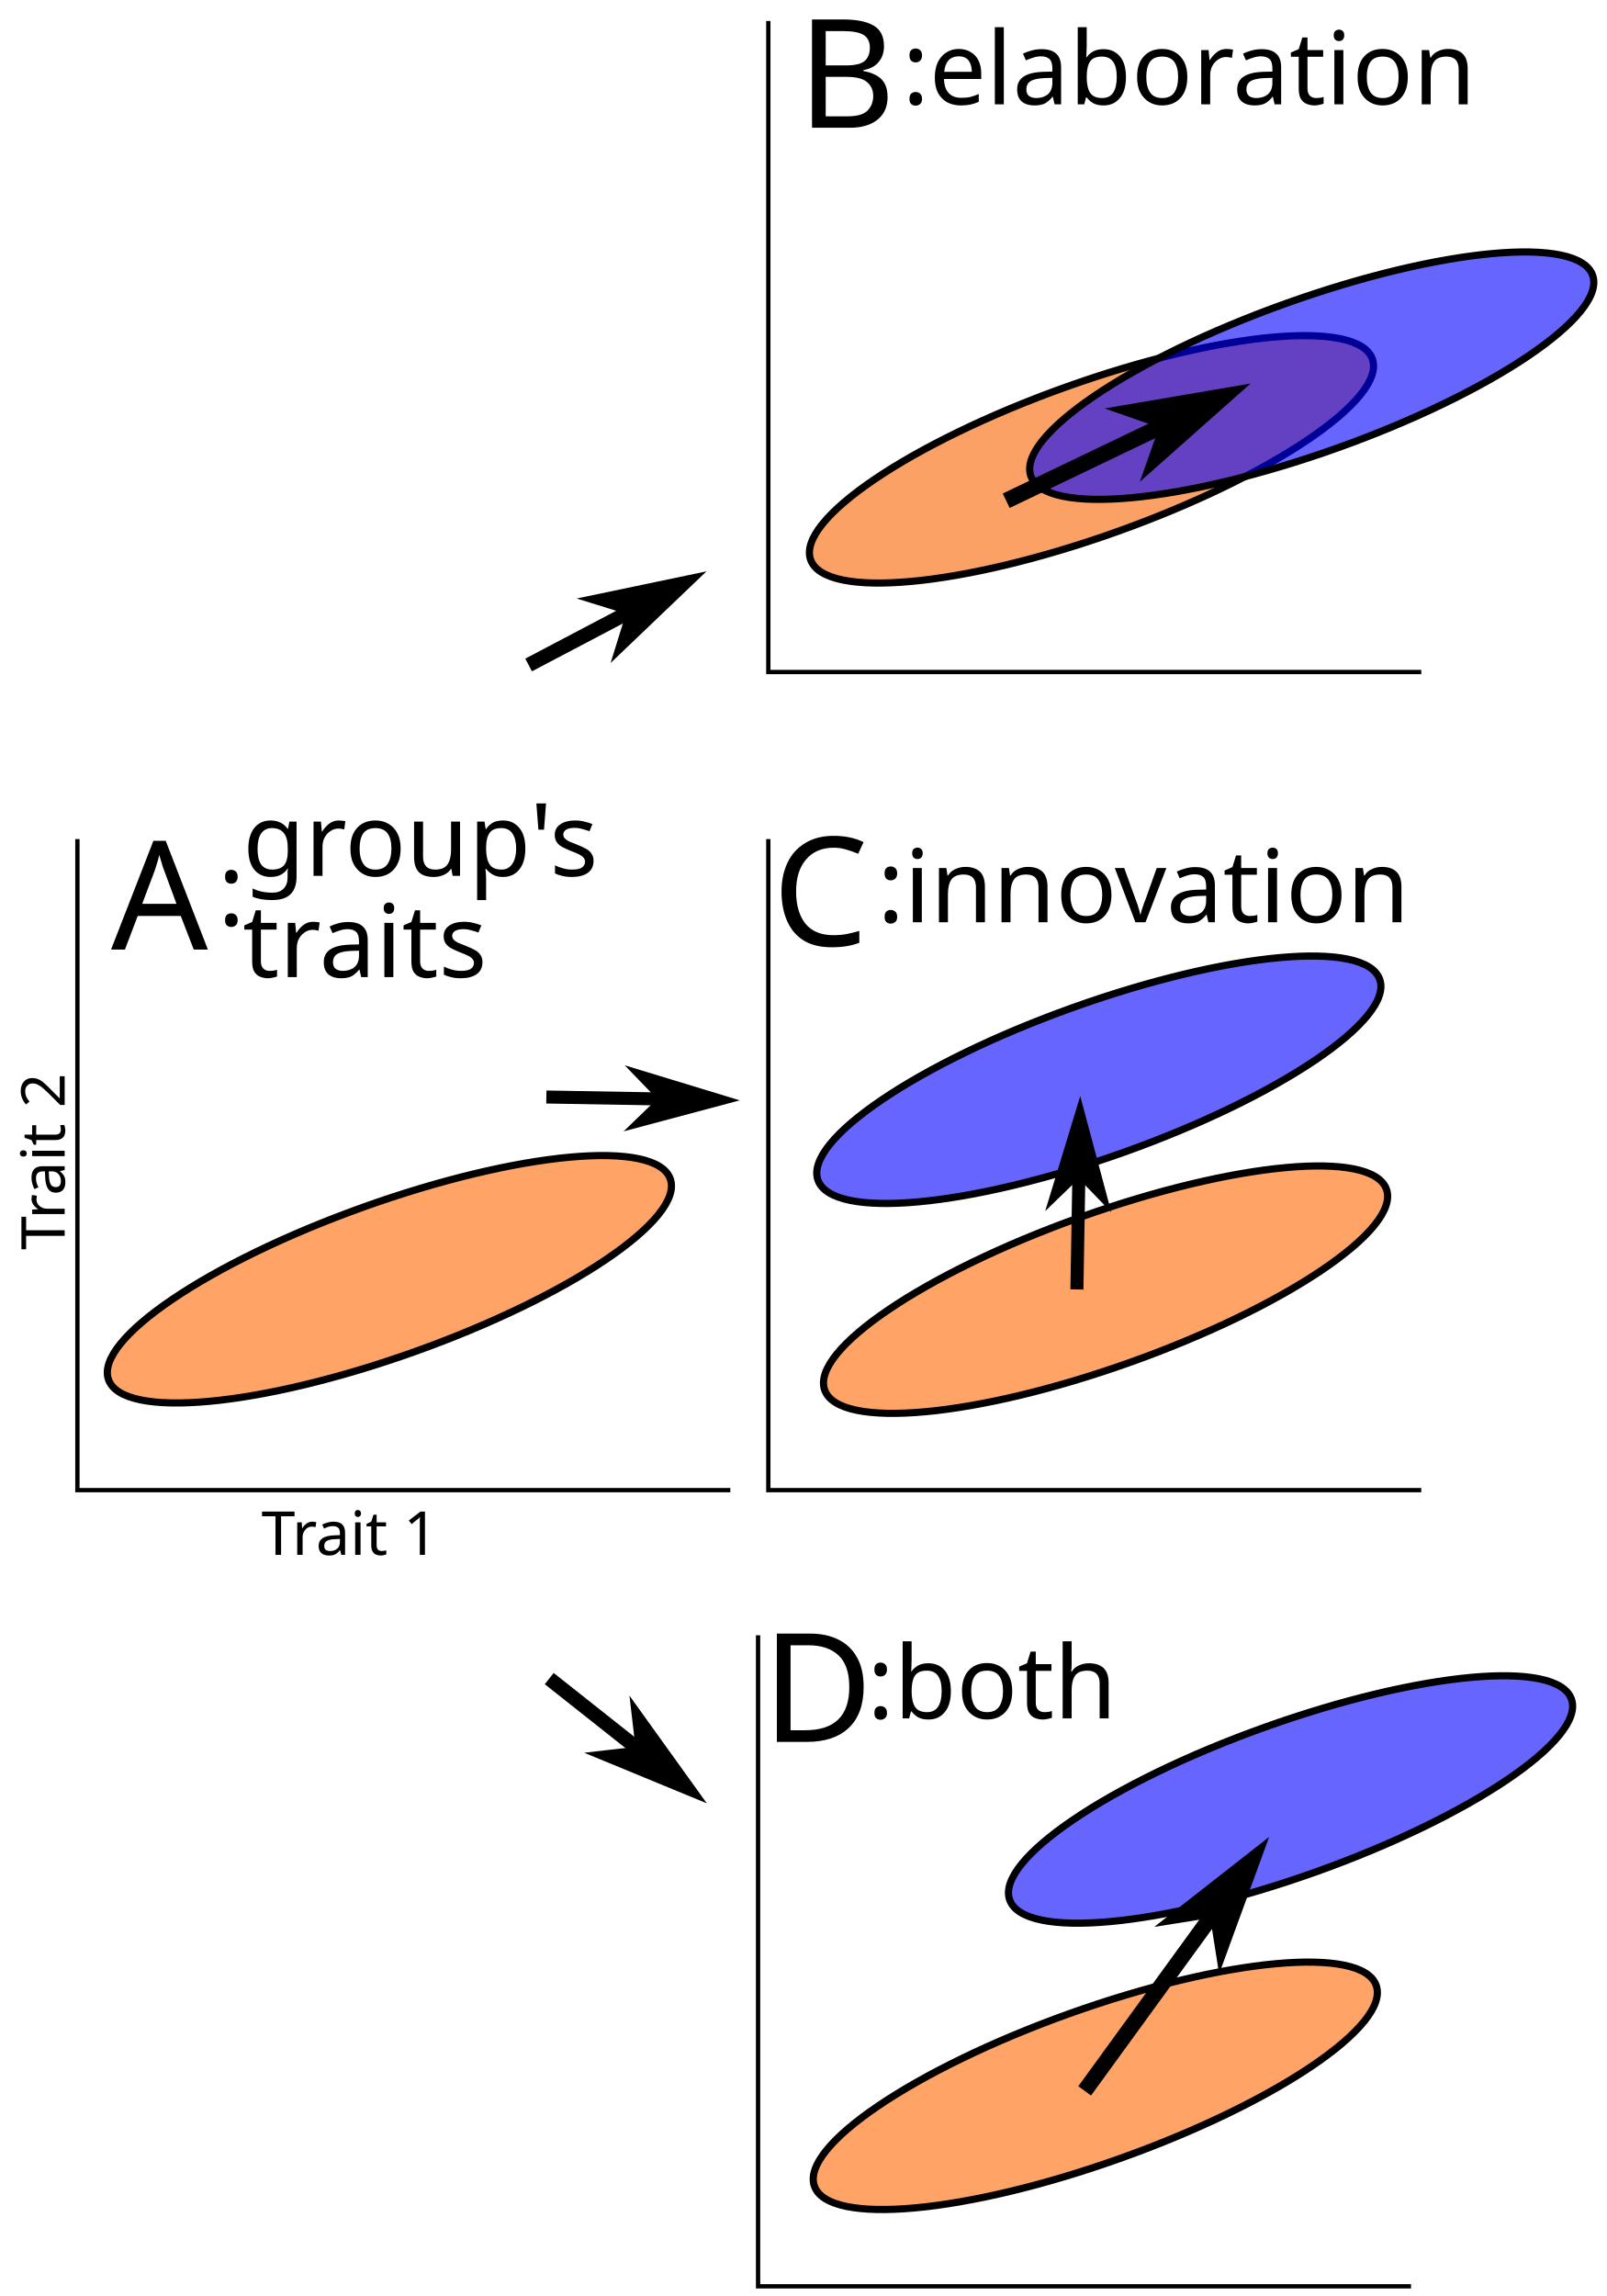
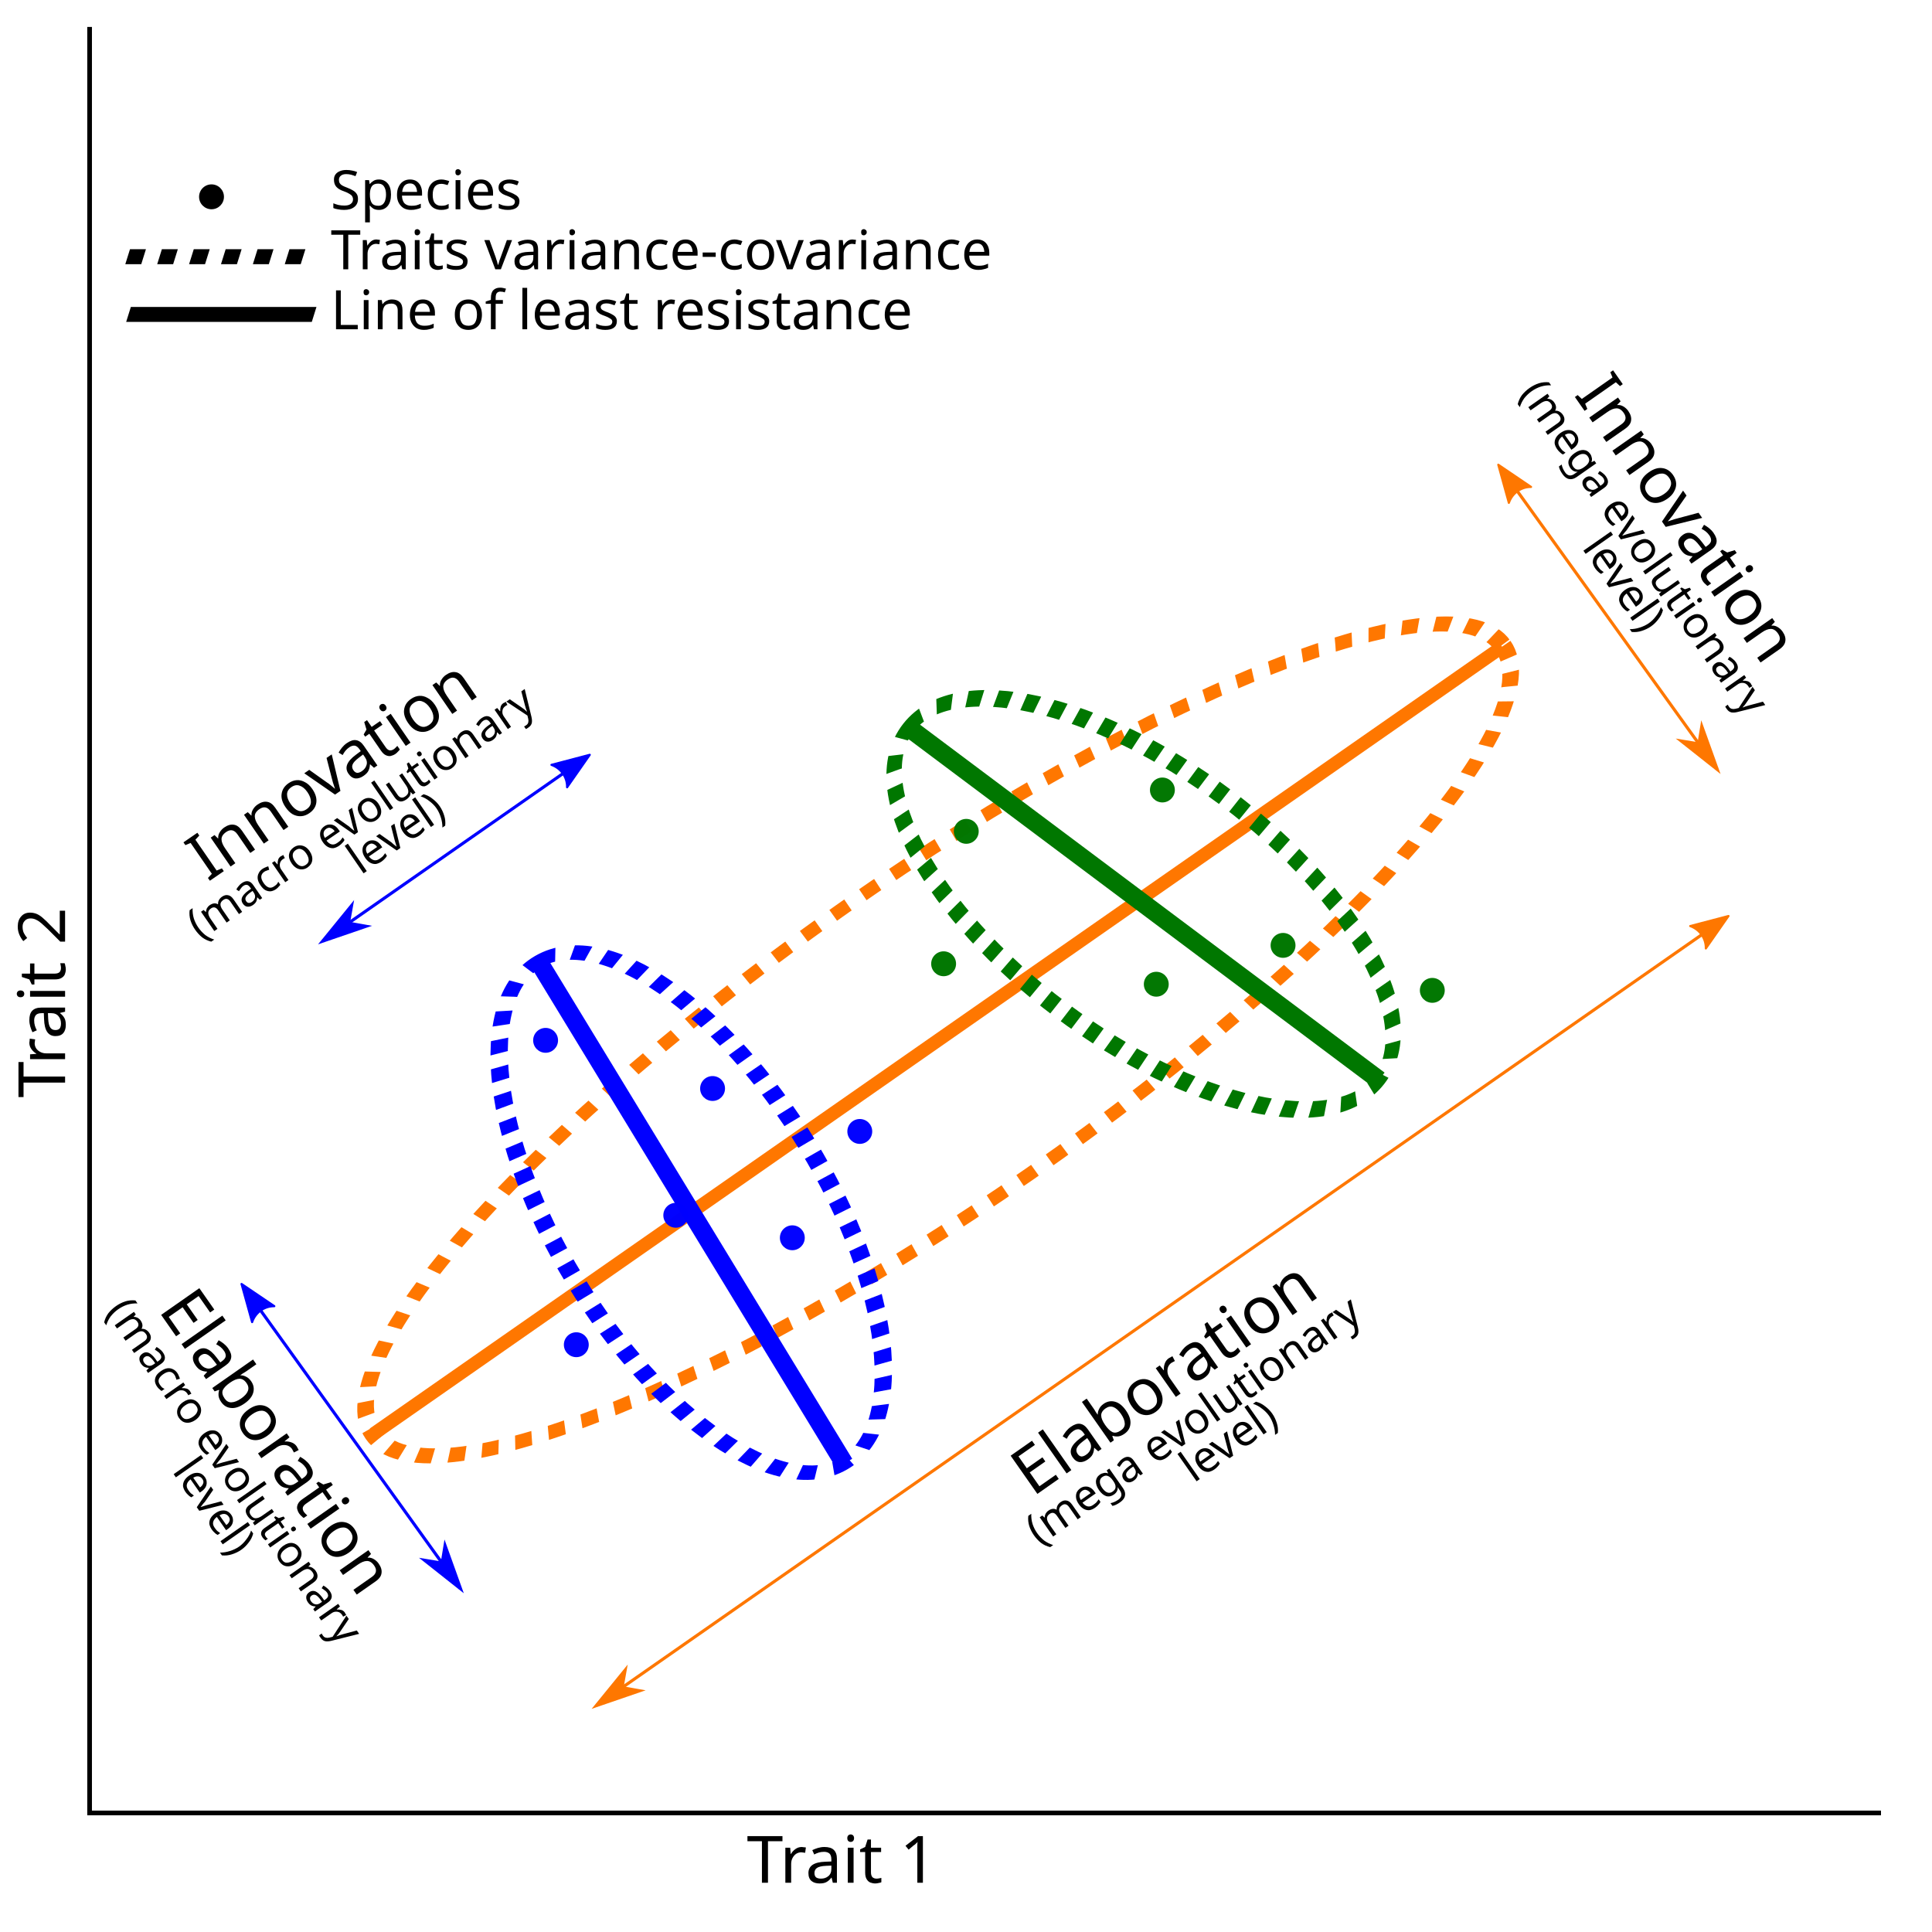
- <svg xmlns="http://www.w3.org/2000/svg" width="112mm" height="160mm" viewBox="0 0 112 160" version="1.1" id="svg5">
+ <svg xmlns="http://www.w3.org/2000/svg" width="125mm" height="125mm" viewBox="0 0 125 125" version="1.1" id="svg5">
  <defs id="defs2">
+     <marker style="overflow:visible" id="Arrow1Lstart" refX="0" refY="0" orient="auto">
+       <path transform="matrix(0.8,0,0,0.8,10,0)" style="fill:context-stroke;fill-rule:evenodd;stroke:context-stroke;stroke-width:1pt" d="M 0,0 5,-5 -12.5,0 5,5 Z" id="path3590" />
+     </marker>
    <marker style="overflow:visible" id="Arrow1Mend" refX="0" refY="0" orient="auto">
      <path transform="matrix(-0.4,0,0,-0.4,-4,0)" style="fill:context-stroke;fill-rule:evenodd;stroke:context-stroke;stroke-width:1pt" d="M 0,0 5,-5 -12.5,0 5,5 Z" id="path26591" />
    </marker>
    <marker style="overflow:visible" id="TriangleOutL" refX="0" refY="0" orient="auto">
      <path transform="scale(0.8)" style="fill:context-stroke;fill-rule:evenodd;stroke:context-stroke;stroke-width:1pt" d="M 5.77,0 -2.88,5 V -5 Z" id="path26724" />
    </marker>
    <marker style="overflow:visible" id="Arrow2Lend" refX="0" refY="0" orient="auto">
      <path transform="matrix(-1.1,0,0,-1.1,-1.1,0)" d="M 8.719,4.034 -2.207,0.016 8.719,-4.002 c -1.745,2.372 -1.735,5.617 -6e-7,8.035 z" style="fill:context-stroke;fill-rule:evenodd;stroke:context-stroke;stroke-width:0.625;stroke-linejoin:round" id="path26603" />
    </marker>
    <marker style="overflow:visible" id="Arrow1Lend" refX="0" refY="0" orient="auto">
      <path transform="matrix(-0.8,0,0,-0.8,-10,0)" style="fill:context-stroke;fill-rule:evenodd;stroke:context-stroke;stroke-width:1pt" d="M 0,0 5,-5 -12.5,0 5,5 Z" id="path26585" />
    </marker>
    <marker style="overflow:visible" id="Arrow1Mend-2" refX="0" refY="0" orient="auto">
      <path transform="matrix(-0.4,0,0,-0.4,-4,0)" style="fill:context-stroke;fill-rule:evenodd;stroke:context-stroke;stroke-width:1pt" d="M 0,0 5,-5 -12.5,0 5,5 Z" id="path26591-6" />
    </marker>
    <marker style="overflow:visible" id="Arrow1Mend-8" refX="0" refY="0" orient="auto">
      <path transform="matrix(-0.4,0,0,-0.4,-4,0)" style="fill:context-stroke;fill-rule:evenodd;stroke:context-stroke;stroke-width:1pt" d="M 0,0 5,-5 -12.5,0 5,5 Z" id="path26591-7" />
    </marker>
    <marker style="overflow:visible" id="Arrow1Mend-8-2" refX="0" refY="0" orient="auto">
      <path transform="matrix(-0.4,0,0,-0.4,-4,0)" style="fill:context-stroke;fill-rule:evenodd;stroke:context-stroke;stroke-width:1pt" d="M 0,0 5,-5 -12.5,0 5,5 Z" id="path26591-7-0" />
    </marker>
    <marker style="overflow:visible" id="Arrow1Mend-8-2-3" refX="0" refY="0" orient="auto">
      <path transform="matrix(-0.4,0,0,-0.4,-4,0)" style="fill:context-stroke;fill-rule:evenodd;stroke:context-stroke;stroke-width:1pt" d="M 0,0 5,-5 -12.5,0 5,5 Z" id="path26591-7-0-7" />
    </marker>
    <marker style="overflow:visible" id="Arrow1Mend-8-2-36" refX="0" refY="0" orient="auto">
      <path transform="matrix(-0.4,0,0,-0.4,-4,0)" style="fill:context-stroke;fill-rule:evenodd;stroke:context-stroke;stroke-width:1pt" d="M 0,0 5,-5 -12.5,0 5,5 Z" id="path26591-7-0-75" />
    </marker>
    <marker style="overflow:visible" id="Arrow1Mend-8-2-9" refX="0" refY="0" orient="auto">
      <path transform="matrix(-0.4,0,0,-0.4,-4,0)" style="fill:context-stroke;fill-rule:evenodd;stroke:context-stroke;stroke-width:1pt" d="M 0,0 5,-5 -12.5,0 5,5 Z" id="path26591-7-0-3" />
    </marker>
+     <marker style="overflow:visible" id="Arrow1Lstart-9" refX="0" refY="0" orient="auto">
+       <path transform="matrix(0.8,0,0,0.8,10,0)" style="fill:context-stroke;fill-rule:evenodd;stroke:context-stroke;stroke-width:1pt" d="M 0,0 5,-5 -12.5,0 5,5 Z" id="path3590-1" />
+     </marker>
+     <marker style="overflow:visible" id="Arrow2Lend-2" refX="0" refY="0" orient="auto">
+       <path transform="matrix(-1.1,0,0,-1.1,-1.1,0)" d="M 8.719,4.034 -2.207,0.016 8.719,-4.002 c -1.745,2.372 -1.735,5.617 -6e-7,8.035 z" style="fill:context-stroke;fill-rule:evenodd;stroke:context-stroke;stroke-width:0.625;stroke-linejoin:round" id="path26603-7" />
+     </marker>
+     <marker style="overflow:visible" id="Arrow1Lstart-9-6" refX="0" refY="0" orient="auto">
+       <path transform="matrix(0.8,0,0,0.8,10,0)" style="fill:context-stroke;fill-rule:evenodd;stroke:context-stroke;stroke-width:1pt" d="M 0,0 5,-5 -12.5,0 5,5 Z" id="path3590-1-2" />
+     </marker>
+     <marker style="overflow:visible" id="Arrow2Lend-2-6" refX="0" refY="0" orient="auto">
+       <path transform="matrix(-1.1,0,0,-1.1,-1.1,0)" d="M 8.719,4.034 -2.207,0.016 8.719,-4.002 c -1.745,2.372 -1.735,5.617 -6e-7,8.035 z" style="fill:context-stroke;fill-rule:evenodd;stroke:context-stroke;stroke-width:0.625;stroke-linejoin:round" id="path26603-7-1" />
+     </marker>
+     <marker style="overflow:visible" id="Arrow1Lstart-2" refX="0" refY="0" orient="auto">
+       <path transform="matrix(0.8,0,0,0.8,10,0)" style="fill:context-stroke;fill-rule:evenodd;stroke:context-stroke;stroke-width:1pt" d="M 0,0 5,-5 -12.5,0 5,5 Z" id="path3590-3" />
+     </marker>
+     <marker style="overflow:visible" id="Arrow2Lend-7" refX="0" refY="0" orient="auto">
+       <path transform="matrix(-1.1,0,0,-1.1,-1.1,0)" d="M 8.719,4.034 -2.207,0.016 8.719,-4.002 c -1.745,2.372 -1.735,5.617 -6e-7,8.035 z" style="fill:context-stroke;fill-rule:evenodd;stroke:context-stroke;stroke-width:0.625;stroke-linejoin:round" id="path26603-5" />
+     </marker>
  </defs>
-   <g id="layer2" style="display:none">
-     <path style="fill:none;stroke:#000000;stroke-width:0.241px;stroke-linecap:butt;stroke-linejoin:miter;stroke-opacity:1" d="M 19.204,13.564 V 105.581 H 111.498" id="path19255-9" />
-     <text xml:space="preserve" style="font-style:normal;font-weight:normal;font-size:4.233px;line-height:1.25;font-family:sans-serif;fill:#000000;fill-opacity:1;stroke:none;stroke-width:0.265" x="3.742" y="59.506" id="text21525-36">
-       <tspan id="tspan21523-0" style="font-size:4.233px;stroke-width:0.265" x="3.742" y="59.506">Trait 2</tspan>
-       <tspan style="font-size:4.233px;stroke-width:0.265" x="3.742" y="64.798" id="tspan5461" />
-     </text>
-     <text xml:space="preserve" style="font-style:normal;font-weight:normal;font-size:4.233px;line-height:1.25;font-family:sans-serif;fill:#000000;fill-opacity:1;stroke:none;stroke-width:0.265" x="59.042" y="111.322" id="text21525-3-6">
-       <tspan id="tspan21523-6-2" style="font-size:4.233px;stroke-width:0.265" x="59.042" y="111.322">Trait 1</tspan>
-     </text>
-   </g>
-   <g id="layer8">
+   <g id="layer2" style="display:inline">
+     <path style="fill:none;stroke:#000000;stroke-width:0.303px;stroke-linecap:butt;stroke-linejoin:miter;stroke-opacity:1" d="M 5.797,1.743 V 117.297 H 121.7" id="path19255-9" />
+     <text xml:space="preserve" style="font-style:normal;font-weight:normal;font-size:4.233px;line-height:1.25;font-family:sans-serif;fill:#000000;fill-opacity:1;stroke:none;stroke-width:0.265" x="-71.029" y="4.214" id="text21525-36" transform="rotate(-90)">
+       <tspan id="tspan21523-0" style="font-size:4.233px;stroke-width:0.265" x="-71.029" y="4.214">Trait 2</tspan>
+       <tspan style="font-size:4.233px;stroke-width:0.265" x="-71.029" y="9.506" id="tspan5461" />
+     </text>
+     <text xml:space="preserve" style="font-style:normal;font-weight:normal;font-size:4.233px;line-height:1.25;font-family:sans-serif;fill:#000000;fill-opacity:1;stroke:none;stroke-width:0.265" x="48.314" y="121.811" id="text21525-3-6">
+       <tspan id="tspan21523-6-2" style="font-size:4.233px;stroke-width:0.265" x="48.314" y="121.811">Trait 1</tspan>
+     </text>
+   </g>
+   <g id="layer10">
+     <circle style="display:inline;fill:#000000;fill-opacity:1;stroke:none;stroke-width:0.651;stroke-miterlimit:4;stroke-dasharray:0.651, 0.651;stroke-dashoffset:0;stroke-opacity:0.999" id="path30520-31-0" cx="13.685" cy="12.734" r="0.805" />
+   </g>
+   <g id="layer8" style="display:none">
    <path style="display:inline;fill:none;stroke:#000000;stroke-width:0.3;stroke-linecap:butt;stroke-linejoin:miter;stroke-miterlimit:4;stroke-dasharray:none;stroke-opacity:1" d="M 5.395,58.473 V 103.842 H 50.902" id="path19255-9-6" />
    <text xml:space="preserve" style="font-style:normal;font-weight:normal;font-size:4.233px;line-height:1.25;font-family:sans-serif;display:inline;fill:#000000;fill-opacity:1;stroke:none;stroke-width:0.265" x="-87.105" y="4.511" id="text21525-36-2" transform="rotate(-90)">
      <tspan id="tspan21523-0-9" style="font-size:4.233px;stroke-width:0.265" x="-87.105" y="4.511">Trait 2</tspan>
      <tspan style="font-size:4.233px;stroke-width:0.265" x="-87.105" y="9.803" id="tspan5461-1" />
    </text>
    <text xml:space="preserve" style="font-style:normal;font-weight:normal;font-size:4.233px;line-height:1.25;font-family:sans-serif;display:inline;fill:#000000;fill-opacity:1;stroke:none;stroke-width:0.265" x="18.214" y="108.352" id="text21525-3-6-2">
      <tspan id="tspan21523-6-2-7" style="font-size:4.233px;stroke-width:0.265" x="18.214" y="108.352">Trait 1</tspan>
    </text>
    <path style="display:inline;fill:none;stroke:#000000;stroke-width:0.3;stroke-linecap:butt;stroke-linejoin:miter;stroke-miterlimit:4;stroke-dasharray:none;stroke-opacity:1" d="M 53.548,1.462 V 46.831 h 45.506" id="path19255-9-6-0" />
    <path style="display:inline;fill:none;stroke:#000000;stroke-width:0.3;stroke-linecap:butt;stroke-linejoin:miter;stroke-miterlimit:4;stroke-dasharray:none;stroke-opacity:1" d="M 53.548,58.473 V 103.842 H 99.054" id="path19255-9-6-9" />
  </g>
-   <g id="layer3" style="display:none">
-     <g id="g6967" style="stroke-width:0.5;stroke-miterlimit:4;stroke-dasharray:none" transform="rotate(-20.98492,52.10233,98.25278)">
-       <ellipse style="fill:none;fill-opacity:1;stroke:#000000;stroke-width:0.5;stroke-miterlimit:4;stroke-dasharray:none;stroke-dashoffset:0;stroke-opacity:0.246" id="path6279" cx="82.312" cy="75.255" rx="54.778" ry="17.566" />
-       <path style="fill:none;stroke:#000000;stroke-width:0.5;stroke-linecap:butt;stroke-linejoin:miter;stroke-miterlimit:4;stroke-dasharray:none;stroke-opacity:0.25" d="M 27.553,75.281 H 136.99" id="path6850" />
-     </g>
+   <g id="layer3" style="display:inline">
+     <g id="g6967" style="stroke-width:0.5;stroke-miterlimit:4;stroke-dasharray:none" transform="matrix(0.8202587,-0.5719922,0.4198997,0.6030805,-29.88087,62.76916)">
+       <g id="g1808" style="stroke-width:1.167;stroke-miterlimit:4;stroke-dasharray:none">
+         <ellipse style="fill:none;fill-opacity:1;stroke:#ff7700;stroke-width:1.167;stroke-miterlimit:4;stroke-dasharray:1.167, 1.167;stroke-dashoffset:0;stroke-opacity:1" id="path6279" cx="71.756" cy="75.541" rx="44.559" ry="14.289" />
+         <path style="fill:none;stroke:#ff7700;stroke-width:1.167;stroke-linecap:butt;stroke-linejoin:miter;stroke-miterlimit:4;stroke-dasharray:none;stroke-opacity:0.999" d="M 27.212,75.562 H 116.234" id="path6850" />
+       </g>
+       <g id="g1808-3" style="display:inline;stroke-width:2.244;stroke-miterlimit:4;stroke-dasharray:none" transform="matrix(-0.0975977,-0.694983,0.3753062,-0.09685965,24.85412,128.2126)">
+         <g id="g2446" transform="matrix(0.9643282,0.3611982,-0.3751538,1.878861,37.70985,-83.66948)">
+           <ellipse style="fill:none;fill-opacity:1;stroke:#0000ff;stroke-width:1.608;stroke-miterlimit:4;stroke-dasharray:1.608, 1.608;stroke-dashoffset:0;stroke-opacity:1" id="path6279-6" cx="58.589" cy="81.766" rx="36.584" ry="11.693" transform="matrix(0.999916,-0.01296037,-0.007024,0.9999753,0,0)" />
+           <path style="fill:none;stroke:#0100ff;stroke-width:1.608;stroke-linecap:butt;stroke-linejoin:miter;stroke-miterlimit:4;stroke-dasharray:none;stroke-opacity:0.999" d="m 21.441,81.496 73.083,-0.947" id="path6850-7" />
+         </g>
+       </g>
+       <g id="g1808-3-5" style="display:inline;stroke-width:2.244;stroke-miterlimit:4;stroke-dasharray:none" transform="matrix(-0.2804763,-0.5959545,0.3218287,-0.2798435,76.64039,138.8116)">
+         <g id="g2446-3" transform="matrix(0.9643282,0.3611982,-0.3751538,1.878861,37.70985,-83.66948)" style="stroke-width:1.608;stroke-miterlimit:4;stroke-dasharray:none">
+           <ellipse style="fill:none;fill-opacity:1;stroke:#007700;stroke-width:1.608;stroke-miterlimit:4;stroke-dasharray:1.608, 1.608;stroke-dashoffset:0;stroke-opacity:1" id="path6279-6-5" cx="58.589" cy="81.766" rx="36.584" ry="11.693" transform="matrix(0.999916,-0.01296037,-0.007024,0.9999753,0,0)" />
+           <path style="fill:none;stroke:#007700;stroke-width:1.608;stroke-linecap:butt;stroke-linejoin:miter;stroke-miterlimit:4;stroke-dasharray:none;stroke-opacity:1" d="m 21.441,81.496 73.083,-0.947" id="path6850-7-6" />
+         </g>
+       </g>
+       <path style="fill:none;stroke:#000000;stroke-width:1.167;stroke-linecap:butt;stroke-linejoin:miter;stroke-miterlimit:4;stroke-dasharray:none;stroke-opacity:1" d="m 55.588,-17.626 9.856,9.348" id="path30228" />
+       <path style="display:inline;fill:none;stroke:#000000;stroke-width:1.167;stroke-linecap:butt;stroke-linejoin:miter;stroke-miterlimit:4;stroke-dasharray:1.167, 1.167;stroke-dashoffset:0;stroke-opacity:1" d="m 57.676,-21.838 9.856,9.348" id="path30228-7" />
+       <text xml:space="preserve" style="font-style:normal;font-weight:normal;font-size:4.115px;line-height:1.1;font-family:sans-serif;fill:#000000;fill-opacity:1;stroke:none;stroke-width:0.154" x="59.814" y="-57.423" id="text33586" transform="matrix(0.7035138,0.6672482,-0.4898271,0.9568594,0,0)">
+         <tspan id="tspan33584" style="font-size:4.115px;stroke-width:0.154" x="59.814" y="-57.423">Species</tspan>
+         <tspan style="font-size:4.115px;stroke-width:0.154" x="59.814" y="-52.897" id="tspan44036">Traits variance-covariance</tspan>
+         <tspan style="font-size:4.115px;stroke-width:0.154" x="59.814" y="-48.37" id="tspan44038">Line of least resistance</tspan>
+         <tspan style="font-size:4.115px;stroke-width:0.154" x="59.814" y="-43.843" id="tspan33588" />
+       </text>
+     </g>
+     <g id="layer11">
+       <circle style="fill:#0000ff;fill-opacity:0.985;stroke:none;stroke-width:0.651;stroke-miterlimit:4;stroke-dasharray:0.651, 0.651;stroke-dashoffset:0;stroke-opacity:0.999" id="path30520" cx="35.3" cy="67.31" r="0.805" />
+       <circle style="display:inline;fill:#0000ff;fill-opacity:0.985;stroke:none;stroke-width:0.651;stroke-miterlimit:4;stroke-dasharray:0.651, 0.651;stroke-dashoffset:0;stroke-opacity:0.999" id="path30520-3" cx="43.722" cy="78.628" r="0.805" />
+       <circle style="display:inline;fill:#0000ff;fill-opacity:0.985;stroke:none;stroke-width:0.651;stroke-miterlimit:4;stroke-dasharray:0.651, 0.651;stroke-dashoffset:0;stroke-opacity:0.999" id="path30520-6" cx="46.103" cy="70.426" r="0.805" />
+       <circle style="display:inline;fill:#0000ff;fill-opacity:0.985;stroke:none;stroke-width:0.651;stroke-miterlimit:4;stroke-dasharray:0.651, 0.651;stroke-dashoffset:0;stroke-opacity:0.999" id="path30520-1" cx="51.263" cy="80.084" r="0.805" />
+       <circle style="display:inline;fill:#0000ff;fill-opacity:0.985;stroke:none;stroke-width:0.651;stroke-miterlimit:4;stroke-dasharray:0.651, 0.651;stroke-dashoffset:0;stroke-opacity:0.999" id="path30520-2" cx="37.287" cy="87.003" r="0.805" />
+       <circle style="display:inline;fill:#0000ff;fill-opacity:0.985;stroke:none;stroke-width:0.651;stroke-miterlimit:4;stroke-dasharray:0.651, 0.651;stroke-dashoffset:0;stroke-opacity:0.999" id="path30520-9" cx="55.628" cy="73.204" r="0.805" />
+       <circle style="display:inline;fill:#007700;fill-opacity:0.985;stroke:none;stroke-width:0.651;stroke-miterlimit:4;stroke-dasharray:0.651, 0.651;stroke-dashoffset:0;stroke-opacity:0.999" id="path30520-31" cx="62.517" cy="53.788" r="0.805" />
+       <circle style="display:inline;fill:#007700;fill-opacity:0.985;stroke:none;stroke-width:0.651;stroke-miterlimit:4;stroke-dasharray:0.651, 0.651;stroke-dashoffset:0;stroke-opacity:0.999" id="path30520-31-9" cx="75.207" cy="51.112" r="0.805" />
+       <circle style="display:inline;fill:#007700;fill-opacity:0.985;stroke:none;stroke-width:0.651;stroke-miterlimit:4;stroke-dasharray:0.651, 0.651;stroke-dashoffset:0;stroke-opacity:0.999" id="path30520-31-4" cx="74.811" cy="63.679" r="0.805" />
+       <circle style="display:inline;fill:#007700;fill-opacity:0.985;stroke:none;stroke-width:0.651;stroke-miterlimit:4;stroke-dasharray:0.651, 0.651;stroke-dashoffset:0;stroke-opacity:0.999" id="path30520-31-7" cx="83.013" cy="61.166" r="0.805" />
+       <circle style="display:inline;fill:#007700;fill-opacity:0.985;stroke:none;stroke-width:0.651;stroke-miterlimit:4;stroke-dasharray:0.651, 0.651;stroke-dashoffset:0;stroke-opacity:0.999" id="path30520-31-8" cx="92.67" cy="64.076" r="0.805" />
+       <circle style="display:inline;fill:#007700;fill-opacity:0.985;stroke:none;stroke-width:0.651;stroke-miterlimit:4;stroke-dasharray:0.651, 0.651;stroke-dashoffset:0;stroke-opacity:0.999" id="path30520-31-45" cx="61.052" cy="62.356" r="0.805" />
+     </g>
+   </g>
+   <g id="layer9">
+     <path style="display:inline;fill:none;stroke:#fe7700;stroke-width:0.2;stroke-linecap:butt;stroke-linejoin:miter;stroke-miterlimit:4;stroke-dasharray:none;stroke-opacity:0.999;marker-start:url(#Arrow1Lstart);marker-end:url(#Arrow2Lend)" d="M 38.596,110.341 111.617,59.421" id="path6850-2" />
+     <path style="display:inline;fill:none;stroke:#0000fe;stroke-width:0.2;stroke-linecap:butt;stroke-linejoin:miter;stroke-miterlimit:4;stroke-dasharray:none;stroke-opacity:0.999;marker-start:url(#Arrow1Lstart-2);marker-end:url(#Arrow2Lend-7)" d="M 20.895,60.878 37.941,48.991" id="path6850-2-9" />
+     <path style="display:inline;fill:none;stroke:#fe7700;stroke-width:0.2;stroke-linecap:butt;stroke-linejoin:miter;stroke-miterlimit:4;stroke-dasharray:none;stroke-opacity:0.999;marker-start:url(#Arrow1Lstart-9);marker-end:url(#Arrow2Lend-2)" d="M 111.093,49.763 97.096,30.281" id="path6850-2-0" />
+     <text xml:space="preserve" style="font-style:normal;font-weight:normal;font-size:4.233px;line-height:0;font-family:sans-serif;fill:#000000;fill-opacity:1;stroke:none;stroke-width:0.265" x="14.382" y="117.671" id="text5042" transform="rotate(-35.00697)">
+       <tspan id="tspan5040" style="font-size:4.233px;line-height:0.95;text-align:center;text-anchor:middle;stroke-width:0.265" x="14.382" y="117.671" dy="0">Elaboration</tspan>
+       <tspan style="font-size:2.822px;line-height:0.85;text-align:center;text-anchor:middle;stroke-width:0.265" x="14.382" y="120.515" id="tspan10144">(mega evolutionary</tspan>
+       <tspan style="font-size:2.822px;line-height:0.85;text-align:center;text-anchor:middle;stroke-width:0.265" x="14.382" y="122.914" id="tspan10146">level)</tspan>
+     </text>
+     <text xml:space="preserve" style="font-style:normal;font-weight:normal;font-size:4.233px;line-height:0;font-family:sans-serif;fill:#000000;fill-opacity:1;stroke:none;stroke-width:0.265" x="93.86" y="-68.779" id="text5042-9" transform="rotate(55.03384)">
+       <tspan id="tspan5040-3" style="font-size:4.233px;line-height:0.95;text-align:center;text-anchor:middle;stroke-width:0.265" x="93.86" y="-68.779">Innovation</tspan>
+       <tspan style="font-size:2.822px;line-height:0.85;text-align:center;text-anchor:middle;stroke-width:0.265" x="93.86" y="-65.935" id="tspan10144-6">(mega evolutionary</tspan>
+       <tspan style="font-size:2.822px;line-height:0.85;text-align:center;text-anchor:middle;stroke-width:0.265" x="93.86" y="-63.536" id="tspan10146-0">level)</tspan>
+     </text>
+     <path style="display:inline;fill:none;stroke:#0000ff;stroke-width:0.2;stroke-linecap:butt;stroke-linejoin:miter;stroke-miterlimit:4;stroke-dasharray:none;stroke-opacity:0.999;marker-start:url(#Arrow1Lstart-9-6);marker-end:url(#Arrow2Lend-2-6)" d="M 29.781,102.768 15.785,83.286" id="path6850-2-0-8" />
+     <text xml:space="preserve" style="font-style:normal;font-weight:normal;font-size:4.233px;line-height:0;font-family:sans-serif;fill:#000000;fill-opacity:1;stroke:none;stroke-width:0.265" x="90.549" y="40.21" id="text5042-9-7" transform="rotate(55.03384)">
+       <tspan id="tspan5040-3-9" style="font-size:4.233px;line-height:0.95;text-align:center;text-anchor:middle;stroke-width:0.265" x="90.549" y="40.21">Elaboration</tspan>
+       <tspan style="font-size:2.822px;line-height:0.85;text-align:center;text-anchor:middle;stroke-width:0.265" x="90.549" y="43.054" id="tspan10144-6-2">(macro evolutionary</tspan>
+       <tspan style="font-size:2.822px;line-height:0.85;text-align:center;text-anchor:middle;stroke-width:0.265" x="90.549" y="45.453" id="tspan10146-0-0">level)</tspan>
+     </text>
+     <text xml:space="preserve" style="font-style:normal;font-weight:normal;font-size:4.233px;line-height:0;font-family:sans-serif;fill:#000000;fill-opacity:1;stroke:none;stroke-width:0.265" x="-6.702" y="54.643" id="text5042-9-7-2" transform="rotate(-34.53361)">
+       <tspan id="tspan5040-3-9-2" style="font-size:4.233px;line-height:0.95;text-align:center;text-anchor:middle;stroke-width:0.265" x="-6.702" y="54.643">Innovation</tspan>
+       <tspan style="font-size:2.822px;line-height:0.85;text-align:center;text-anchor:middle;stroke-width:0.265" x="-6.702" y="57.486" id="tspan10144-6-2-8">(macro evolutionary</tspan>
+       <tspan style="font-size:2.822px;line-height:0.85;text-align:center;text-anchor:middle;stroke-width:0.265" x="-6.702" y="59.885" id="tspan10146-0-0-9">level)</tspan>
+     </text>
  </g>
  <g id="layer1" style="display:none">
    <circle style="opacity:1;fill:#ff6600;stroke:#000000;stroke-width:0.265;stroke-miterlimit:4;stroke-dasharray:none;stroke-opacity:1" id="path24938" cx="28.633" cy="84.894" r="2.302" />
    <ellipse style="fill:#ff6600;stroke:#000000;stroke-width:0.265;stroke-miterlimit:4;stroke-dasharray:none;stroke-opacity:1" id="path24938-5" cx="55.9" cy="75.053" rx="4.026" ry="2.227" />
    <ellipse style="fill:#ff6600;stroke:#000000;stroke-width:0.265;stroke-miterlimit:4;stroke-dasharray:none;stroke-opacity:1" id="path24938-3" cx="67.729" cy="86.905" rx="4.428" ry="2.212" />
    <ellipse style="fill:#ff6600;stroke:#000000;stroke-width:0.265;stroke-miterlimit:4;stroke-dasharray:none;stroke-opacity:1" id="path24938-2" cx="99.669" cy="75.503" rx="7.828" ry="2.11" />
    <rect style="fill:#ff6600;stroke:#000000;stroke-width:0.265;stroke-miterlimit:4;stroke-dasharray:none;stroke-opacity:1" id="rect25289-6" height="4.67" x="30.407" y="28.932" ry="0" width="4.67" />
    <rect style="fill:#ff6600;stroke:#000000;stroke-width:0.265;stroke-miterlimit:4;stroke-dasharray:none;stroke-opacity:1" id="rect25289-1" width="4.67" height="4.67" x="34.805" y="65.181" ry="1.866" />
    <rect style="fill:#ff6600;stroke:#000000;stroke-width:0.265;stroke-miterlimit:4;stroke-dasharray:none;stroke-opacity:1" id="rect25289-7" width="10.201" height="4.872" x="70.999" y="43.038" ry="0.843" />
    <rect style="fill:#ff6600;stroke:#000000;stroke-width:0.265;stroke-miterlimit:4;stroke-dasharray:none;stroke-opacity:1" id="rect25289-0" width="11.893" height="4.689" x="96.897" y="33.694" ry="0" />
  </g>
  <g id="layer6" style="display:none">
    <g id="g1424" transform="matrix(0.6582399,0,0,0.7360485,4.591331,-0.9098526)" style="display:inline">
      <path style="fill:none;stroke:#000000;stroke-width:0.265px;stroke-linecap:butt;stroke-linejoin:miter;stroke-opacity:1" d="m 39.219,46.887 -1.236,3.481 1.438,0.385" id="path1313" />
      <path style="display:inline;fill:none;stroke:#000000;stroke-width:0.265px;stroke-linecap:butt;stroke-linejoin:miter;stroke-opacity:1" d="m 39.219,46.887 0.936,3.573 1.405,-0.49" id="path1313-3" />
    </g>
    <g id="g1424-3" transform="matrix(0.6582399,0,0,0.7360485,9.261331,-0.9098526)" style="display:inline">
      <path style="fill:none;stroke:#000000;stroke-width:0.265px;stroke-linecap:butt;stroke-linejoin:miter;stroke-opacity:1" d="m 39.219,46.887 -1.236,3.481 1.438,0.385" id="path1313-5" />
      <path style="display:inline;fill:none;stroke:#000000;stroke-width:0.265px;stroke-linecap:butt;stroke-linejoin:miter;stroke-opacity:1" d="m 39.219,46.887 0.936,3.573 1.405,-0.49" id="path1313-3-6" />
    </g>
    <g id="g1424-2" transform="matrix(0.6582399,0,0,0.7360485,46.77021,13.39873)" style="display:inline">
      <path style="fill:none;stroke:#000000;stroke-width:0.265px;stroke-linecap:butt;stroke-linejoin:miter;stroke-opacity:1" d="m 39.219,46.887 -1.236,3.481 1.438,0.385" id="path1313-9" />
      <path style="display:inline;fill:none;stroke:#000000;stroke-width:0.265px;stroke-linecap:butt;stroke-linejoin:miter;stroke-opacity:1" d="m 39.219,46.887 0.936,3.573 1.405,-0.49" id="path1313-3-1" />
    </g>
    <g id="g1424-27" transform="matrix(0.6582399,0,0,0.7360485,52.05739,13.49863)" style="display:inline">
      <path style="fill:none;stroke:#000000;stroke-width:0.265px;stroke-linecap:butt;stroke-linejoin:miter;stroke-opacity:1" d="m 39.219,46.887 -1.236,3.481 1.438,0.385" id="path1313-0" />
      <path style="display:inline;fill:none;stroke:#000000;stroke-width:0.265px;stroke-linecap:butt;stroke-linejoin:miter;stroke-opacity:1" d="m 39.219,46.887 0.936,3.573 1.405,-0.49" id="path1313-3-9" />
    </g>
    <g id="g1424-36" transform="matrix(0.6582399,0,0,0.7360485,9.909146,34.82904)" style="display:inline">
      <path style="fill:none;stroke:#000000;stroke-width:0.265px;stroke-linecap:butt;stroke-linejoin:miter;stroke-opacity:1" d="m 39.219,46.887 -1.236,3.481 1.438,0.385" id="path1313-06" />
      <path style="display:inline;fill:none;stroke:#000000;stroke-width:0.265px;stroke-linecap:butt;stroke-linejoin:miter;stroke-opacity:1" d="m 39.219,46.887 0.936,3.573 1.405,-0.49" id="path1313-3-2" />
    </g>
    <g id="g1424-6" transform="matrix(0.6582399,0,0,0.7360485,12.79302,35.06541)" style="display:inline">
      <path style="fill:none;stroke:#000000;stroke-width:0.265px;stroke-linecap:butt;stroke-linejoin:miter;stroke-opacity:1" d="m 39.219,46.887 -1.236,3.481 1.438,0.385" id="path1313-1" />
      <path style="display:inline;fill:none;stroke:#000000;stroke-width:0.265px;stroke-linecap:butt;stroke-linejoin:miter;stroke-opacity:1" d="m 39.219,46.887 0.936,3.573 1.405,-0.49" id="path1313-3-8" />
    </g>
    <g id="g1424-7" transform="matrix(0.6582399,0,0,0.7360485,1.078152,51.73293)" style="display:inline">
      <path style="fill:none;stroke:#000000;stroke-width:0.265px;stroke-linecap:butt;stroke-linejoin:miter;stroke-opacity:1" d="m 39.219,46.887 -1.236,3.481 1.438,0.385" id="path1313-92" />
      <path style="display:inline;fill:none;stroke:#000000;stroke-width:0.265px;stroke-linecap:butt;stroke-linejoin:miter;stroke-opacity:1" d="m 39.219,46.887 0.936,3.573 1.405,-0.49" id="path1313-3-0" />
    </g>
    <g id="g1424-23" transform="matrix(0.6582399,0,0,0.7360485,4.836883,51.65363)" style="display:inline">
      <path style="fill:none;stroke:#000000;stroke-width:0.265px;stroke-linecap:butt;stroke-linejoin:miter;stroke-opacity:1" d="m 39.219,46.887 -1.236,3.481 1.438,0.385" id="path1313-7" />
      <path style="display:inline;fill:none;stroke:#000000;stroke-width:0.265px;stroke-linecap:butt;stroke-linejoin:miter;stroke-opacity:1" d="m 39.219,46.887 0.936,3.573 1.405,-0.49" id="path1313-3-5" />
    </g>
    <g id="g1424-9" transform="matrix(0.6582399,0,0,0.7360485,27.19947,42.23276)" style="display:inline">
      <path style="fill:none;stroke:#000000;stroke-width:0.265px;stroke-linecap:butt;stroke-linejoin:miter;stroke-opacity:1" d="m 39.219,46.887 -1.236,3.481 1.438,0.385" id="path1313-2" />
      <path style="display:inline;fill:none;stroke:#000000;stroke-width:0.265px;stroke-linecap:butt;stroke-linejoin:miter;stroke-opacity:1" d="m 39.219,46.887 0.936,3.573 1.405,-0.49" id="path1313-3-28" />
    </g>
    <g id="g1424-97" transform="matrix(0.6582399,0,0,0.7360485,32.32757,42.3937)" style="display:inline">
      <path style="fill:none;stroke:#000000;stroke-width:0.265px;stroke-linecap:butt;stroke-linejoin:miter;stroke-opacity:1" d="m 39.219,46.887 -1.236,3.481 1.438,0.385" id="path1313-36" />
      <path style="display:inline;fill:none;stroke:#000000;stroke-width:0.265px;stroke-linecap:butt;stroke-linejoin:miter;stroke-opacity:1" d="m 39.219,46.887 0.936,3.573 1.405,-0.49" id="path1313-3-12" />
    </g>
    <g id="g1424-93" transform="matrix(0.6582399,0,0,0.7360485,38.90137,53.91486)" style="display:inline">
      <path style="fill:none;stroke:#000000;stroke-width:0.265px;stroke-linecap:butt;stroke-linejoin:miter;stroke-opacity:1" d="m 39.219,46.887 -1.236,3.481 1.438,0.385" id="path1313-19" />
      <path style="display:inline;fill:none;stroke:#000000;stroke-width:0.265px;stroke-linecap:butt;stroke-linejoin:miter;stroke-opacity:1" d="m 39.219,46.887 0.936,3.573 1.405,-0.49" id="path1313-3-4" />
    </g>
    <g id="g1424-78" transform="matrix(0.6582399,0,0,0.7360485,44.51725,54.2551)" style="display:inline">
      <path style="fill:none;stroke:#000000;stroke-width:0.265px;stroke-linecap:butt;stroke-linejoin:miter;stroke-opacity:1" d="m 39.219,46.887 -1.236,3.481 1.438,0.385" id="path1313-4" />
      <path style="display:inline;fill:none;stroke:#000000;stroke-width:0.265px;stroke-linecap:butt;stroke-linejoin:miter;stroke-opacity:1" d="m 39.219,46.887 0.936,3.573 1.405,-0.49" id="path1313-3-50" />
    </g>
    <g id="g1424-361" transform="matrix(0.6582399,0,0,0.7360485,68.36682,42.64437)" style="display:inline">
      <path style="fill:none;stroke:#000000;stroke-width:0.265px;stroke-linecap:butt;stroke-linejoin:miter;stroke-opacity:1" d="m 39.219,46.887 -1.236,3.481 1.438,0.385" id="path1313-063" />
      <path style="display:inline;fill:none;stroke:#000000;stroke-width:0.265px;stroke-linecap:butt;stroke-linejoin:miter;stroke-opacity:1" d="m 39.219,46.887 0.936,3.573 1.405,-0.49" id="path1313-3-20" />
    </g>
    <g id="g1424-61" transform="matrix(0.6582399,0,0,0.7360485,78.60139,42.6033)" style="display:inline">
      <path style="fill:none;stroke:#000000;stroke-width:0.265px;stroke-linecap:butt;stroke-linejoin:miter;stroke-opacity:1" d="m 39.219,46.887 -1.236,3.481 1.438,0.385" id="path1313-55" />
      <path style="display:inline;fill:none;stroke:#000000;stroke-width:0.265px;stroke-linecap:butt;stroke-linejoin:miter;stroke-opacity:1" d="m 39.219,46.887 0.936,3.573 1.405,-0.49" id="path1313-3-47" />
    </g>
    <g id="g1424-65" transform="matrix(0.6582399,0,0,0.7360485,72.66823,3.871737)" style="display:inline">
      <path style="fill:none;stroke:#000000;stroke-width:0.265px;stroke-linecap:butt;stroke-linejoin:miter;stroke-opacity:1" d="m 39.219,46.887 -1.236,3.481 1.438,0.385" id="path1313-6" />
      <path style="display:inline;fill:none;stroke:#000000;stroke-width:0.265px;stroke-linecap:butt;stroke-linejoin:miter;stroke-opacity:1" d="m 39.219,46.887 0.936,3.573 1.405,-0.49" id="path1313-3-93" />
    </g>
    <g id="g1424-74" transform="matrix(0.6582399,0,0,0.7360485,80.07679,3.925288)" style="display:inline">
      <path style="fill:none;stroke:#000000;stroke-width:0.265px;stroke-linecap:butt;stroke-linejoin:miter;stroke-opacity:1" d="m 39.219,46.887 -1.236,3.481 1.438,0.385" id="path1313-52" />
      <path style="display:inline;fill:none;stroke:#000000;stroke-width:0.265px;stroke-linecap:butt;stroke-linejoin:miter;stroke-opacity:1" d="m 39.219,46.887 0.936,3.573 1.405,-0.49" id="path1313-3-54" />
    </g>
    <path style="fill:none;stroke:#000000;stroke-width:0.18px;stroke-linecap:butt;stroke-linejoin:miter;stroke-opacity:1" d="m 35.077,28.932 1.899,-2.194 0.893,1.032" id="path2451" />
    <path style="fill:none;stroke:#000000;stroke-width:0.18px;stroke-linecap:butt;stroke-linejoin:miter;stroke-opacity:1" d="m 38.702,65.685 1.899,-2.194 0.893,1.032" id="path2451-4" />
    <path style="fill:none;stroke:#000000;stroke-width:0.18px;stroke-linecap:butt;stroke-linejoin:miter;stroke-opacity:1" d="m 30.346,83.278 1.899,-2.194 0.893,1.032" id="path2451-3" />
    <path style="fill:none;stroke:#000000;stroke-width:0.18px;stroke-linecap:butt;stroke-linejoin:miter;stroke-opacity:1" d="m 59.395,73.869 1.899,-2.194 0.893,1.032" id="path2451-0" />
    <path style="fill:none;stroke:#000000;stroke-width:0.18px;stroke-linecap:butt;stroke-linejoin:miter;stroke-opacity:1" d="m 71.455,85.638 1.899,-2.194 0.893,1.032" id="path2451-7" />
    <path style="fill:none;stroke:#000000;stroke-width:0.18px;stroke-linecap:butt;stroke-linejoin:miter;stroke-opacity:1" d="m 80.888,43.116 1.899,-2.194 0.893,1.032" id="path2451-8" />
    <path style="fill:none;stroke:#000000;stroke-width:0.18px;stroke-linecap:butt;stroke-linejoin:miter;stroke-opacity:1" d="m 105.844,74.433 1.899,-2.194 0.893,1.032" id="path2451-6" />
    <path style="fill:none;stroke:#000000;stroke-width:0.18px;stroke-linecap:butt;stroke-linejoin:miter;stroke-opacity:1" d="m 108.789,33.694 1.899,-2.194 0.893,1.032" id="path2451-88" />
  </g>
-   <g id="layer7">
+   <g id="layer7" style="display:none">
    <ellipse style="fill:#ff6600;fill-opacity:0.6;stroke:#000000;stroke-width:0.5;stroke-miterlimit:10;stroke-dasharray:none;stroke-opacity:1" id="path939" cx="-4.454" cy="93.08" rx="20.788" ry="5.346" transform="rotate(-19.67107)" />
    <ellipse style="fill:#ff6600;fill-opacity:0.6;stroke:#000000;stroke-width:0.5;stroke-miterlimit:10;stroke-dasharray:none;stroke-opacity:1" id="path939-3" cx="42.303" cy="110.564" rx="20.788" ry="5.346" transform="rotate(-19.67107)" />
    <ellipse style="fill:#0000ff;fill-opacity:0.6;stroke:#000000;stroke-width:0.5;stroke-miterlimit:10;stroke-dasharray:none;stroke-opacity:1" id="path939-3-5" cx="46.786" cy="96.632" rx="20.788" ry="5.346" transform="rotate(-19.67107)" />
    <ellipse style="fill:#0000ff;fill-opacity:0.6;stroke:#000000;stroke-width:0.5;stroke-miterlimit:10;stroke-dasharray:none;stroke-opacity:1" id="path939-3-5-3" cx="42.484" cy="148.359" rx="20.788" ry="5.346" transform="rotate(-19.67107)" />
    <ellipse style="fill:#f86300;fill-opacity:0.6;stroke:#000000;stroke-width:0.5;stroke-miterlimit:10;stroke-dasharray:none;stroke-opacity:1" id="path939-6" cx="60.857" cy="55.749" rx="20.788" ry="5.346" transform="rotate(-19.67107)" />
    <text xml:space="preserve" style="font-style:normal;font-weight:normal;font-size:10.583px;line-height:1.25;font-family:sans-serif;fill:#000000;fill-opacity:1;stroke:none;stroke-width:0.265" x="7.738" y="66.174" id="text2703">
      <tspan id="tspan2701" style="stroke-width:0.265" x="7.738" y="66.174">A</tspan>
    </text>
    <text xml:space="preserve" style="font-style:normal;font-weight:normal;font-size:10.583px;line-height:1.25;font-family:sans-serif;fill:#000000;fill-opacity:1;stroke:none;stroke-width:0.265" x="55.562" y="8.905" id="text2703-3">
      <tspan id="tspan2701-5" style="stroke-width:0.265" x="55.562" y="8.905">B</tspan>
    </text>
    <ellipse style="fill:#0000ff;fill-opacity:0.6;stroke:#000000;stroke-width:0.5;stroke-miterlimit:10;stroke-dasharray:none;stroke-opacity:1" id="path939-3-7" cx="77.274" cy="55.426" rx="20.788" ry="5.346" transform="rotate(-19.67107)" />
    <text xml:space="preserve" style="font-style:normal;font-weight:normal;font-size:7.056px;line-height:1.25;font-family:sans-serif;fill:#000000;fill-opacity:1;stroke:none;stroke-width:0.265" x="62.871" y="7.268" id="text21332">
      <tspan id="tspan21330" style="font-size:7.056px;stroke-width:0.265" x="62.871" y="7.268">:elaboration</tspan>
    </text>
    <text xml:space="preserve" style="font-style:normal;font-weight:normal;font-size:7.056px;line-height:1.25;font-family:sans-serif;fill:#000000;fill-opacity:1;stroke:none;stroke-width:0.265" x="15.17" y="64.502" id="text21332-2">
      <tspan id="tspan21330-8" style="font-size:7.056px;stroke-width:0.265" x="15.17" y="64.502">:</tspan>
    </text>
    <text xml:space="preserve" style="font-style:normal;font-weight:normal;font-size:7.056px;line-height:1;font-family:sans-serif;fill:#000000;fill-opacity:1;stroke:none;stroke-width:0.265" x="16.918" y="61.036" id="text21332-9">
      <tspan id="tspan21330-2" style="font-size:7.056px;stroke-width:0.265" x="16.918" y="61.036">group's</tspan>
      <tspan style="font-size:7.056px;stroke-width:0.265" x="16.918" y="68.092" id="tspan30974">traits</tspan>
    </text>
    <text xml:space="preserve" style="font-style:normal;font-weight:normal;font-size:10.583px;line-height:1.25;font-family:sans-serif;fill:#000000;fill-opacity:1;stroke:none;stroke-width:0.265" x="53.829" y="65.905" id="text2703-3-3">
      <tspan id="tspan2701-5-6" style="stroke-width:0.265" x="53.829" y="65.905">C</tspan>
    </text>
    <text xml:space="preserve" style="font-style:normal;font-weight:normal;font-size:7.056px;line-height:1.25;font-family:sans-serif;fill:#000000;fill-opacity:1;stroke:none;stroke-width:0.265" x="61.138" y="64.269" id="text21332-0">
      <tspan id="tspan21330-6" style="font-size:7.056px;stroke-width:0.265" x="61.138" y="64.269">:innovation</tspan>
    </text>
    <path style="fill:none;stroke:#000000;stroke-width:1;stroke-linecap:butt;stroke-linejoin:miter;stroke-miterlimit:3.5;stroke-dasharray:none;stroke-opacity:1;marker-end:url(#Arrow1Mend)" d="M 36.841,46.34 47.494,40.734" id="path26580" />
    <path style="fill:none;stroke:#000000;stroke-width:0.907;stroke-linecap:butt;stroke-linejoin:miter;stroke-miterlimit:3.5;stroke-dasharray:none;stroke-opacity:1;marker-end:url(#Arrow1Mend-8-2)" d="M 75.055,89.857 75.257,78.164" id="path26580-9-2" />
    <path style="fill:none;stroke:#000000;stroke-width:0.907;stroke-linecap:butt;stroke-linejoin:miter;stroke-miterlimit:3.5;stroke-dasharray:none;stroke-opacity:1;marker-end:url(#Arrow1Mend-8-2-9)" d="m 38.078,76.446 11.693,0.202" id="path26580-9-2-6" />
    <path style="display:inline;fill:none;stroke:#000000;stroke-width:0.3;stroke-linecap:butt;stroke-linejoin:miter;stroke-miterlimit:4;stroke-dasharray:none;stroke-opacity:1" d="m 52.834,113.955 v 45.37 h 45.506" id="path19255-9-6-9-3" />
    <ellipse style="fill:#ff6600;fill-opacity:0.6;stroke:#000000;stroke-width:0.5;stroke-miterlimit:10;stroke-dasharray:none;stroke-opacity:1" id="path939-3-56" cx="22.954" cy="162.567" rx="20.788" ry="5.346" transform="rotate(-19.67107)" />
    <text xml:space="preserve" style="font-style:normal;font-weight:normal;font-size:10.583px;line-height:1.25;font-family:sans-serif;fill:#000000;fill-opacity:1;stroke:none;stroke-width:0.265" x="53.114" y="121.387" id="text2703-3-3-9">
      <tspan id="tspan2701-5-6-1" style="stroke-width:0.265" x="53.114" y="121.387">D</tspan>
    </text>
    <text xml:space="preserve" style="font-style:normal;font-weight:normal;font-size:7.056px;line-height:1.25;font-family:sans-serif;fill:#000000;fill-opacity:1;stroke:none;stroke-width:0.265" x="60.424" y="119.751" id="text21332-0-2">
      <tspan id="tspan21330-6-7" style="font-size:7.056px;stroke-width:0.265" x="60.424" y="119.751">:both</tspan>
    </text>
    <path style="fill:none;stroke:#000000;stroke-width:1.1;stroke-linecap:butt;stroke-linejoin:miter;stroke-miterlimit:3.5;stroke-dasharray:none;stroke-opacity:1;marker-end:url(#Arrow1Mend-8-2-36)" d="M 75.596,145.706 87.179,129.764" id="path26580-9-2-0" />
    <path style="fill:none;stroke:#000000;stroke-width:1.116;stroke-linecap:butt;stroke-linejoin:miter;stroke-miterlimit:3.5;stroke-dasharray:none;stroke-opacity:1;marker-end:url(#Arrow1Mend-8-2-3)" d="M 70.127,34.895 85.176,27.679" id="path26580-9-2-5" />
    <path style="fill:none;stroke:#000000;stroke-width:1;stroke-linecap:butt;stroke-linejoin:miter;stroke-miterlimit:3.5;stroke-dasharray:none;stroke-opacity:1;marker-end:url(#Arrow1Mend-2)" d="m 38.278,116.975 9.439,7.47" id="path26580-1" />
  </g>
  <g id="layer5" style="display:none">
    <path style="fill:#ff6600;fill-opacity:1;stroke:none;stroke-width:1;stroke-miterlimit:4;stroke-dasharray:none;stroke-dashoffset:0;stroke-opacity:1" id="path1080" d="m 106.027,347.964 -17.562,0.176 -0.176,-17.562 17.562,-0.176 z" transform="matrix(0.2645833,0,0,0.2645833,-0.5039744,0)" />
    <path style="display:inline;fill:#ff6600;fill-opacity:1;stroke:none;stroke-width:1;stroke-miterlimit:4;stroke-dasharray:none;stroke-dashoffset:0;stroke-opacity:1" id="path1080-3-6" transform="matrix(0.2645833,0,0,0.2645833,7.178241,-57.59034)" d="m 106.027,347.964 -11.963,3.335 -8.869,-8.693 3.094,-12.028 11.963,-3.335 8.869,8.693 z" />
    <path style="display:inline;fill:#ff6600;fill-opacity:1;stroke:none;stroke-width:0.472;stroke-miterlimit:4;stroke-dasharray:none;stroke-dashoffset:0;stroke-opacity:1" id="path1080-35" transform="matrix(1.188965,0,0,0.2645833,-30.28749,-10.79377)" d="m 106.027,347.964 -17.562,0.176 -0.176,-17.562 17.562,-0.176 z" />
    <path style="display:inline;fill:#ff6600;fill-opacity:1;stroke:none;stroke-width:0.78;stroke-miterlimit:4;stroke-dasharray:none;stroke-dashoffset:0;stroke-opacity:1" id="path1080-3-62" transform="matrix(0.420692,-0.1117139,0.06790612,0.2557207,-9.251288,-2.999911)" d="m 106.027,347.964 -14.396,2.429 -6.758,-12.941 10.219,-10.427 13.074,6.497 z" />
    <path style="display:inline;fill:#ff6600;fill-opacity:1;stroke:none;stroke-width:0.569;stroke-miterlimit:4;stroke-dasharray:none;stroke-dashoffset:0;stroke-opacity:1" id="path1080-3-9" transform="matrix(0.7771339,0.2555862,-0.08609638,0.2617841,49.97106,-56.36209)" d="m 106.027,347.964 -14.396,2.429 -6.758,-12.941 10.219,-10.427 13.074,6.497 z" />
    <path style="display:inline;fill:#ff6600;fill-opacity:1;stroke:none;stroke-width:0.791;stroke-miterlimit:4;stroke-dasharray:none;stroke-dashoffset:0;stroke-opacity:1" id="path1080-3-6-1" transform="matrix(0.4224371,0,0,0.2645833,18.84964,-37.22203)" d="m 106.027,347.964 -11.963,3.335 -8.869,-8.693 3.094,-12.028 11.963,-3.335 8.869,8.693 z" />
    <path style="display:inline;fill:#ff6600;fill-opacity:1;stroke:none;stroke-width:0.541;stroke-miterlimit:4;stroke-dasharray:none;stroke-dashoffset:0;stroke-opacity:1" id="path1080-3-6-2" transform="matrix(0.9024866,0,0,0.2645833,21.26364,-55.09402)" d="m 106.027,347.964 -11.963,3.335 -8.869,-8.693 3.094,-12.028 11.963,-3.335 8.869,8.693 z" />
  </g>
  <g id="layer4" style="display:none">
    <text xml:space="preserve" style="font-style:normal;font-weight:normal;font-size:4.233px;line-height:1.25;font-family:sans-serif;fill:#000000;fill-opacity:1;stroke:none;stroke-width:0.265" x="98.159" y="66.408" id="text29739">
      <tspan id="tspan29737" style="font-size:4.233px;text-align:center;text-anchor:middle;stroke-width:0.265" x="98.159" y="66.408">Elaborating</tspan>
      <tspan style="font-size:4.233px;text-align:center;text-anchor:middle;stroke-width:0.265" x="98.159" y="71.7" id="tspan29741">species</tspan>
    </text>
    <text xml:space="preserve" style="font-style:normal;font-weight:normal;font-size:4.233px;line-height:1.25;font-family:sans-serif;fill:#000000;fill-opacity:1;stroke:none;stroke-width:0.265" x="33.019" y="20.32" id="text29739-2">
      <tspan id="tspan29737-3" style="font-size:4.233px;text-align:center;text-anchor:middle;stroke-width:0.265" x="33.019" y="20.32">Exploring</tspan>
      <tspan style="font-size:4.233px;text-align:center;text-anchor:middle;stroke-width:0.265" x="33.019" y="25.612" id="tspan29741-7">species</tspan>
    </text>
    <text xml:space="preserve" style="font-style:normal;font-weight:normal;font-size:4.233px;line-height:1.25;font-family:sans-serif;fill:#000000;fill-opacity:1;stroke:none;stroke-width:0.265" x="105.55" y="18.735" id="text29739-2-5">
      <tspan style="font-size:4.233px;text-align:center;text-anchor:middle;stroke-width:0.265" x="105.55" y="18.735" id="tspan31735">Exploring and</tspan>
      <tspan style="font-size:4.233px;text-align:center;text-anchor:middle;stroke-width:0.265" x="105.55" y="24.027" id="tspan31739">elaborating</tspan>
      <tspan style="font-size:4.233px;text-align:center;text-anchor:middle;stroke-width:0.265" x="105.55" y="29.318" id="tspan29741-7-2">species</tspan>
    </text>
  </g>
</svg>
